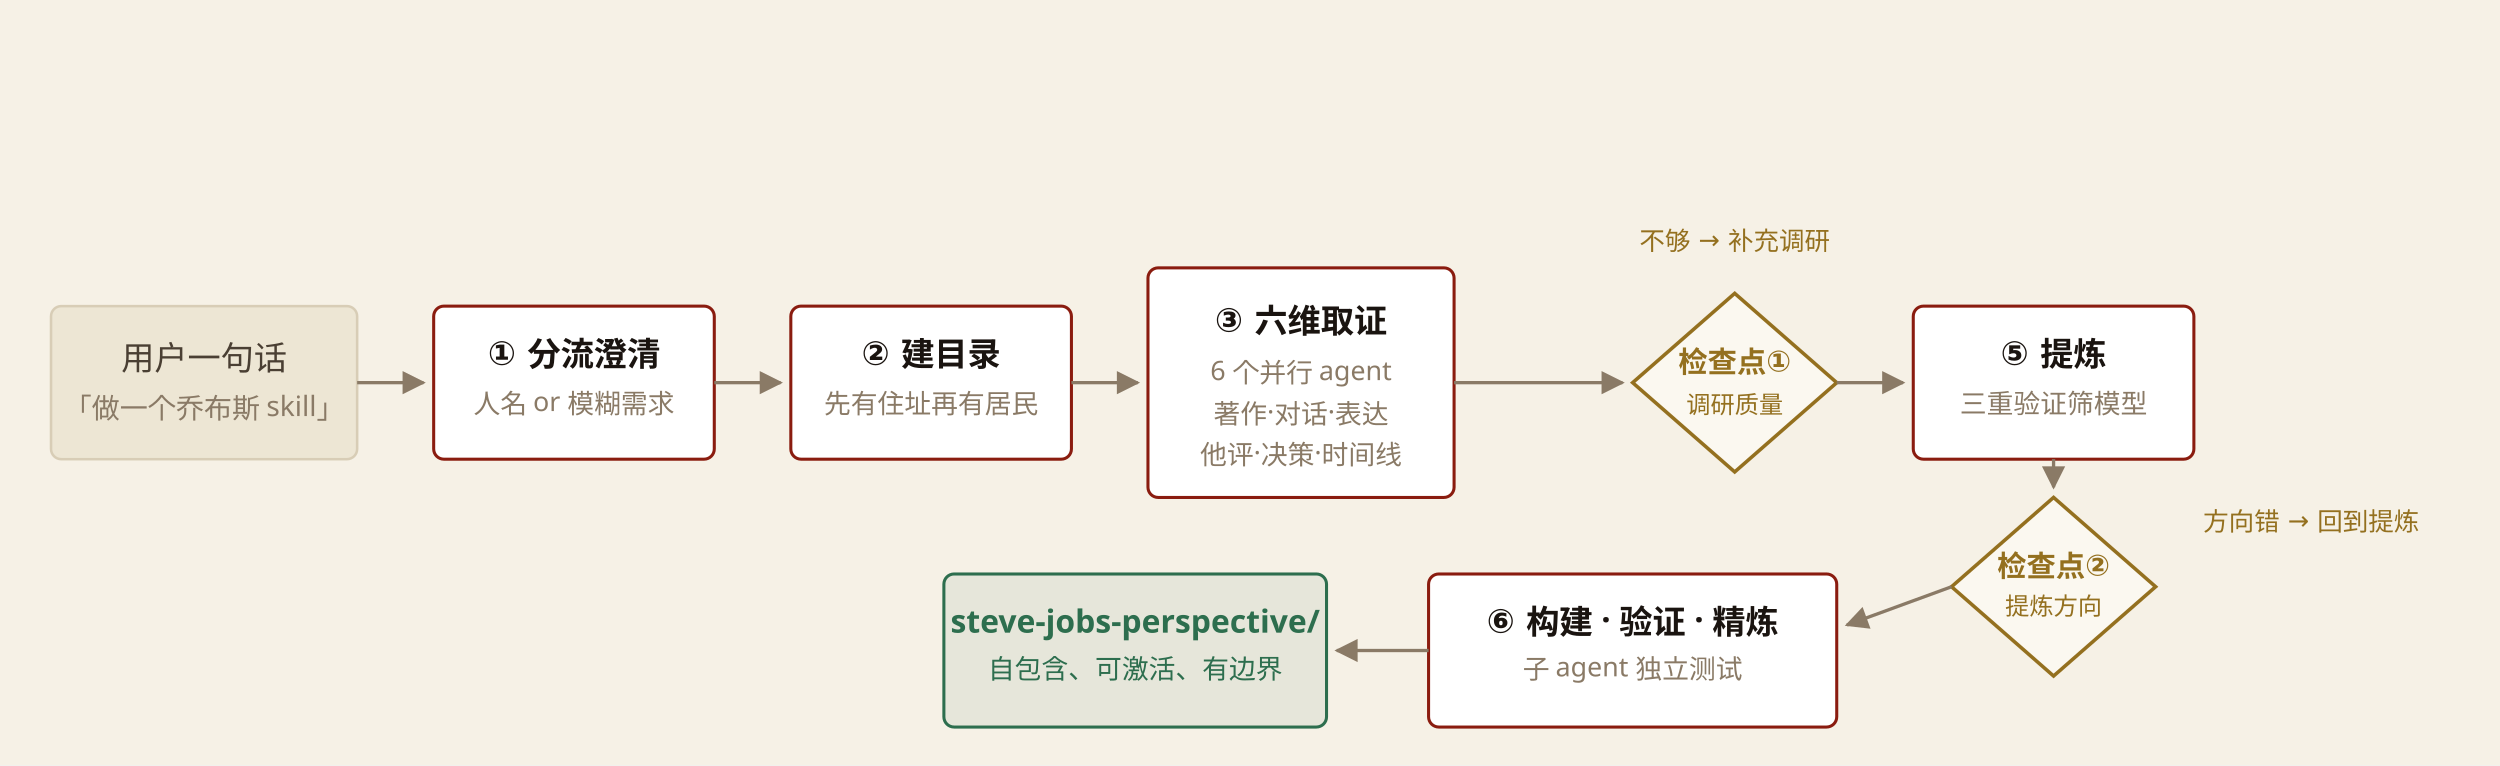
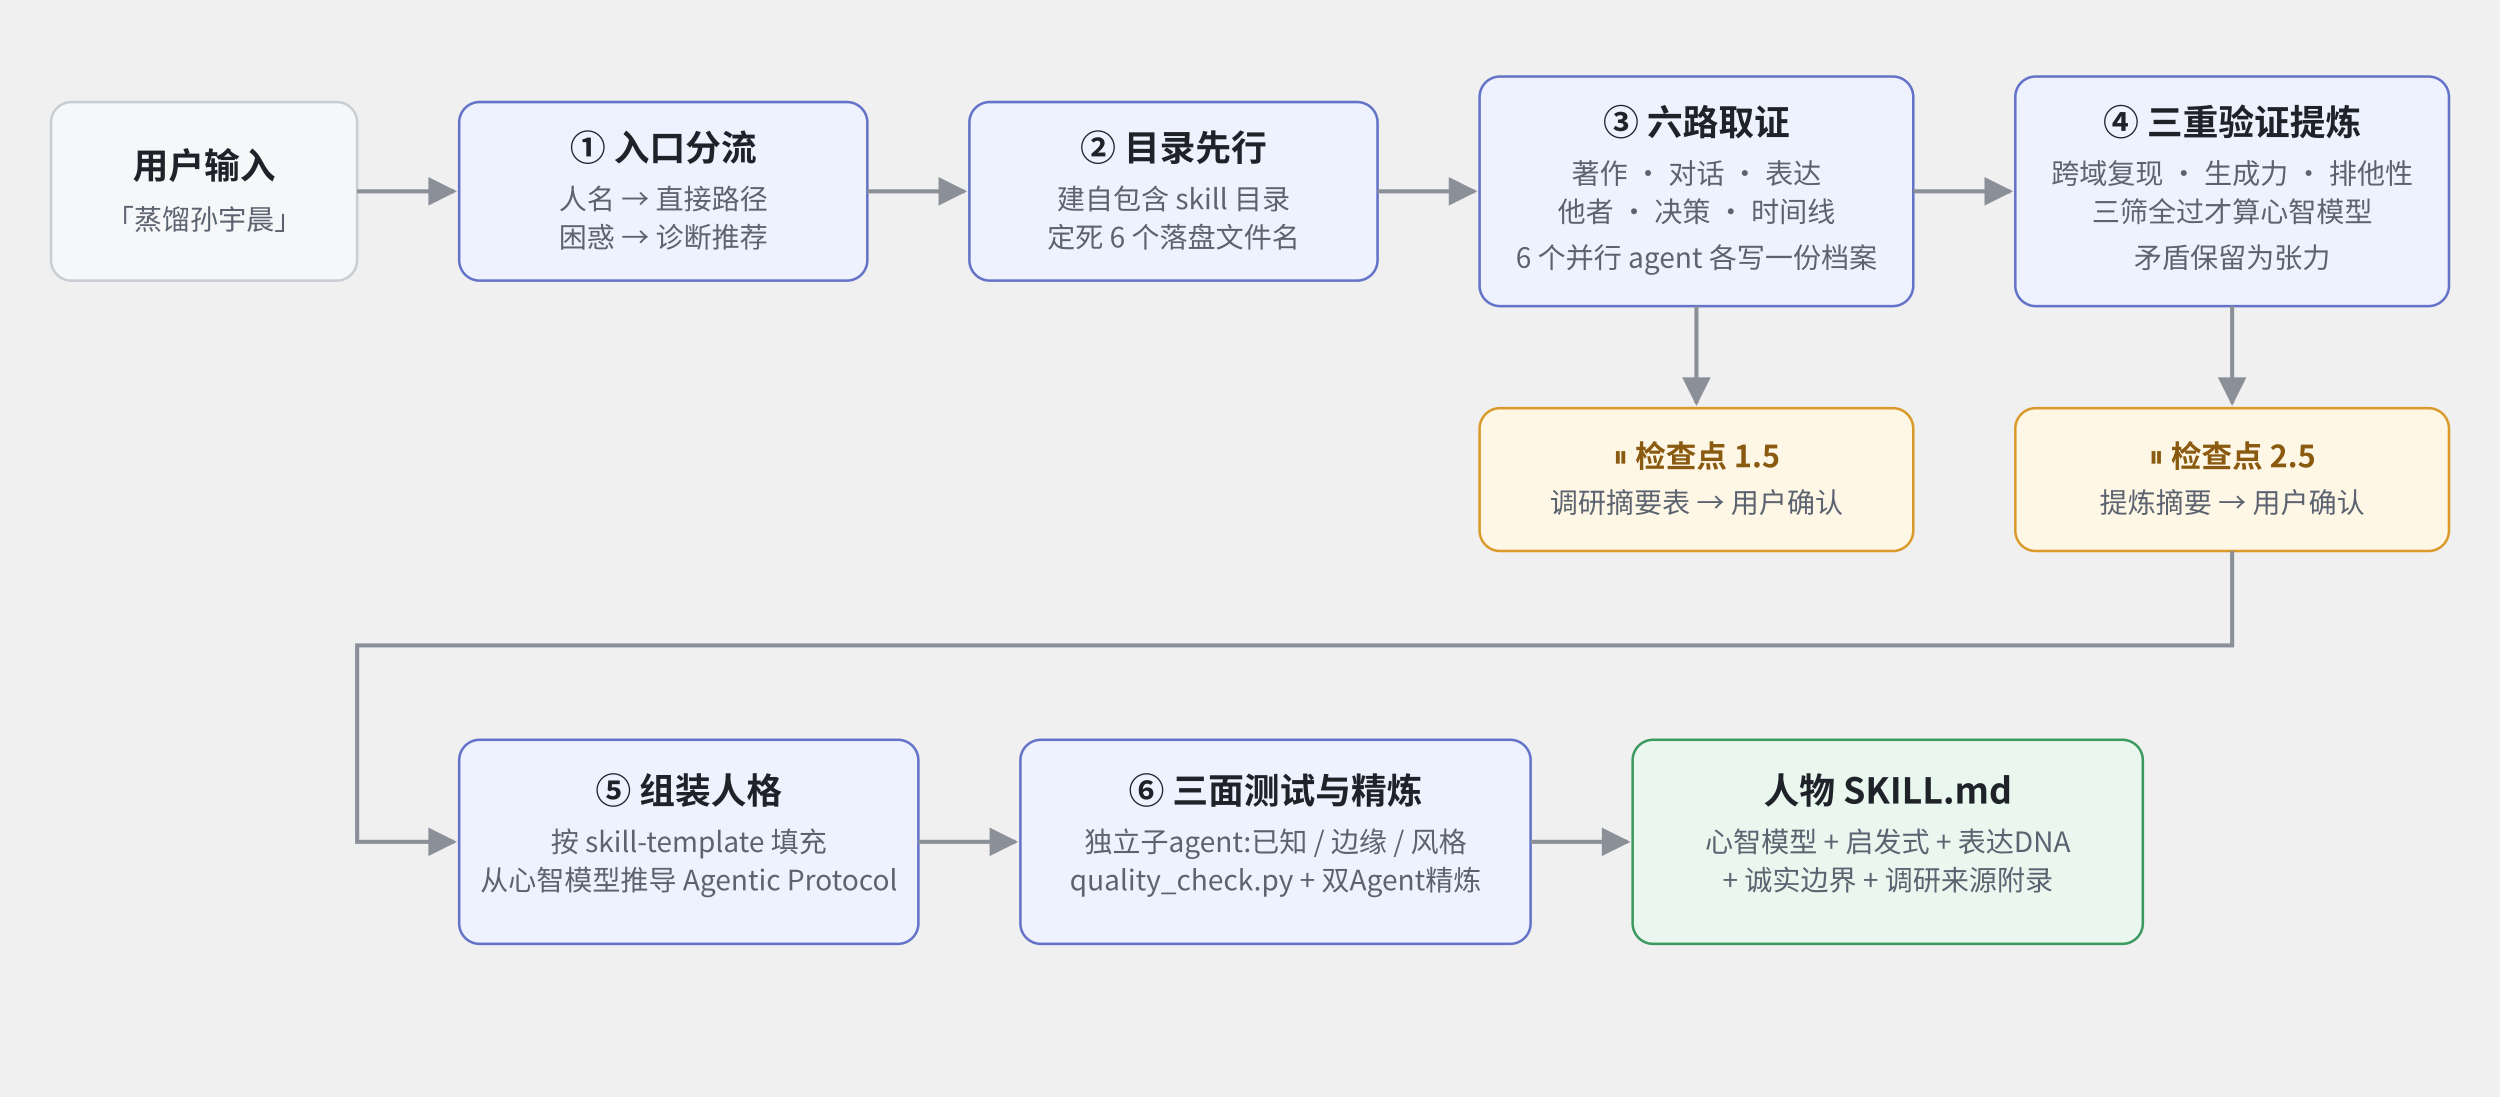
- <svg xmlns="http://www.w3.org/2000/svg" viewBox="0 0 980 300" font-family="'PingFang SC','Microsoft YaHei',sans-serif">
+ <svg xmlns="http://www.w3.org/2000/svg" viewBox="0 0 980 430" font-family="-apple-system, 'PingFang SC', 'Noto Sans CJK SC', sans-serif">
  <defs>
-     <marker id="arr" viewBox="0 0 10 10" refX="9" refY="5" markerWidth="7" markerHeight="7" orient="auto-start-reverse">
-       <path d="M0,0 L10,5 L0,10 z" fill="#8a7a66" />
+     <marker id="arrow" viewBox="0 0 10 10" refX="9" refY="5" markerWidth="7" markerHeight="7" orient="auto-start-reverse">
+       <path d="M 0 0 L 10 5 L 0 10 z" fill="#8a8f98" />
    </marker>
  </defs>
-   <rect width="980" height="300" fill="#f6f1e6" />
-   <rect x="20" y="120" width="120" height="60" rx="4" fill="#ede6d4" stroke="#d8cdb6" />
-   <text x="80" y="145" text-anchor="middle" font-size="13" fill="#4a3f33">用户一句话</text>
-   <text x="80" y="164" text-anchor="middle" font-size="11" fill="#8a7a66">「做一个乔布斯 skill」</text>
-   <rect x="170" y="120" width="110" height="60" rx="4" fill="#fff" stroke="#8a1c0f" stroke-width="1.2" />
-   <text x="225" y="143" text-anchor="middle" font-size="13" font-weight="600" fill="#1a1410">① 分流澄清</text>
-   <text x="225" y="162" text-anchor="middle" font-size="10.5" fill="#8a7a66">人名 or 模糊需求</text>
-   <rect x="310" y="120" width="110" height="60" rx="4" fill="#fff" stroke="#8a1c0f" stroke-width="1.2" />
-   <text x="365" y="143" text-anchor="middle" font-size="13" font-weight="600" fill="#1a1410">② 建目录</text>
-   <text x="365" y="162" text-anchor="middle" font-size="10.5" fill="#8a7a66">先有住址再有居民</text>
-   <rect x="450" y="105" width="120" height="90" rx="4" fill="#fff" stroke="#8a1c0f" stroke-width="1.2" />
-   <text x="510" y="130" text-anchor="middle" font-size="13" font-weight="600" fill="#1a1410">③ 六维取证</text>
-   <text x="510" y="149" text-anchor="middle" font-size="10.5" fill="#8a7a66">6 个并行 agent</text>
-   <text x="510" y="166" text-anchor="middle" font-size="10.5" fill="#8a7a66">著作·对话·表达</text>
-   <text x="510" y="182" text-anchor="middle" font-size="10.5" fill="#8a7a66">他评·决策·时间线</text>
-   <polygon points="640,150 680,115 720,150 680,185" fill="#fbf8f0" stroke="#94701f" stroke-width="1.4" />
-   <text x="680" y="146" text-anchor="middle" font-size="11.5" font-weight="600" fill="#94701f">检查点①</text>
-   <text x="680" y="162" text-anchor="middle" font-size="9.5" fill="#94701f">调研质量</text>
-   <rect x="750" y="120" width="110" height="60" rx="4" fill="#fff" stroke="#8a1c0f" stroke-width="1.2" />
-   <text x="805" y="143" text-anchor="middle" font-size="13" font-weight="600" fill="#1a1410">⑤ 提炼</text>
-   <text x="805" y="162" text-anchor="middle" font-size="10.5" fill="#8a7a66">三重验证筛模型</text>
-   <polygon points="805,230 845,265 805,300 765,265" transform="translate(0,-35)" fill="#fbf8f0" stroke="#94701f" stroke-width="1.4" />
-   <text x="805" y="226" text-anchor="middle" font-size="11.5" font-weight="600" fill="#94701f">检查点②</text>
-   <text x="805" y="241" text-anchor="middle" font-size="9.5" fill="#94701f">提炼方向</text>
-   <rect x="560" y="225" width="160" height="60" rx="4" fill="#fff" stroke="#8a1c0f" stroke-width="1.2" />
-   <text x="640" y="248" text-anchor="middle" font-size="13" font-weight="600" fill="#1a1410">⑥ 构建 · 验证 · 精炼</text>
-   <text x="640" y="266" text-anchor="middle" font-size="10.5" fill="#8a7a66">子 agent 独立测试</text>
-   <rect x="370" y="225" width="150" height="60" rx="4" fill="#2d6e4e" fill-opacity="0.08" stroke="#2d6e4e" stroke-width="1.2" />
-   <text x="445" y="248" text-anchor="middle" font-size="12.5" font-weight="600" fill="#2d6e4e">steve-jobs-perspective/</text>
-   <text x="445" y="266" text-anchor="middle" font-size="10.5" fill="#2d6e4e">自包含、可激活、有边界</text>
-   <line x1="140" y1="150" x2="166" y2="150" stroke="#8a7a66" stroke-width="1.3" marker-end="url(#arr)" />
-   <line x1="280" y1="150" x2="306" y2="150" stroke="#8a7a66" stroke-width="1.3" marker-end="url(#arr)" />
-   <line x1="420" y1="150" x2="446" y2="150" stroke="#8a7a66" stroke-width="1.3" marker-end="url(#arr)" />
-   <line x1="570" y1="150" x2="636" y2="150" stroke="#8a7a66" stroke-width="1.3" marker-end="url(#arr)" />
-   <line x1="720" y1="150" x2="746" y2="150" stroke="#8a7a66" stroke-width="1.3" marker-end="url(#arr)" />
-   <line x1="805" y1="180" x2="805" y2="191" stroke="#8a7a66" stroke-width="1.3" marker-end="url(#arr)" />
-   <line x1="765" y1="230" x2="724" y2="245" stroke="#8a7a66" stroke-width="1.3" marker-end="url(#arr)" />
-   <line x1="560" y1="255" x2="524" y2="255" stroke="#8a7a66" stroke-width="1.3" marker-end="url(#arr)" />
-   <text x="680" y="98" text-anchor="middle" font-size="10" fill="#94701f">不够 → 补充调研</text>
-   <text x="906" y="208" text-anchor="middle" font-size="10" fill="#94701f">方向错 → 回到提炼</text>
+   <style>
+     .box { fill: #f6f7f9; stroke: #c9cdd4; }
+     .stage { fill: #eef2ff; stroke: #6473c8; }
+     .gate { fill: #fff7e6; stroke: #d99a2b; }
+     .out { fill: #e9f7ef; stroke: #3d9a5f; }
+     .lbl { font-size: 14px; fill: #1f2329; font-weight: 600; }
+     .sub { font-size: 11px; fill: #5c6370; }
+     .edge { stroke: #8a8f98; stroke-width: 1.6; fill: none; marker-end: url(#arrow); }
+     .gatelbl { font-size: 12px; fill: #8a5a10; font-weight: 600; }
+   </style>
+   <rect class="box" x="20" y="40" width="120" height="70" rx="8" />
+   <text class="lbl" x="80" y="70" text-anchor="middle">用户输入</text>
+   <text class="sub" x="80" y="90" text-anchor="middle">「蒸馏孙宇晨」</text>
+   <rect class="stage" x="180" y="40" width="160" height="70" rx="8" />
+   <text class="lbl" x="260" y="63" text-anchor="middle">① 入口分流</text>
+   <text class="sub" x="260" y="82" text-anchor="middle">人名 → 直接路径</text>
+   <text class="sub" x="260" y="97" text-anchor="middle">困惑 → 诊断推荐</text>
+   <rect class="stage" x="380" y="40" width="160" height="70" rx="8" />
+   <text class="lbl" x="460" y="63" text-anchor="middle">② 目录先行</text>
+   <text class="sub" x="460" y="82" text-anchor="middle">建自包含 skill 目录</text>
+   <text class="sub" x="460" y="97" text-anchor="middle">定死 6 个落盘文件名</text>
+   <rect class="stage" x="580" y="30" width="170" height="90" rx="8" />
+   <text class="lbl" x="665" y="53" text-anchor="middle">③ 六路取证</text>
+   <text class="sub" x="665" y="72" text-anchor="middle">著作 · 对话 · 表达</text>
+   <text class="sub" x="665" y="87" text-anchor="middle">他者 · 决策 · 时间线</text>
+   <text class="sub" x="665" y="105" text-anchor="middle">6 个并行 agent 各写一份档案</text>
+   <rect class="stage" x="790" y="30" width="170" height="90" rx="8" />
+   <text class="lbl" x="875" y="53" text-anchor="middle">④ 三重验证提炼</text>
+   <text class="sub" x="875" y="72" text-anchor="middle">跨域复现 · 生成力 · 排他性</text>
+   <text class="sub" x="875" y="87" text-anchor="middle">三筛全过才算心智模型</text>
+   <text class="sub" x="875" y="105" text-anchor="middle">矛盾保留为张力</text>
+   <rect class="gate" x="580" y="160" width="170" height="56" rx="8" />
+   <text class="gatelbl" x="665" y="183" text-anchor="middle">⏸ 检查点 1.5</text>
+   <text class="sub" x="665" y="201" text-anchor="middle">调研摘要表 → 用户确认</text>
+   <rect class="gate" x="790" y="160" width="170" height="56" rx="8" />
+   <text class="gatelbl" x="875" y="183" text-anchor="middle">⏸ 检查点 2.5</text>
+   <text class="sub" x="875" y="201" text-anchor="middle">提炼摘要 → 用户确认</text>
+   <rect class="stage" x="180" y="290" width="180" height="80" rx="8" />
+   <text class="lbl" x="270" y="315" text-anchor="middle">⑤ 组装人格</text>
+   <text class="sub" x="270" y="334" text-anchor="middle">按 skill-template 填充</text>
+   <text class="sub" x="270" y="349" text-anchor="middle">从心智模型推导 Agentic Protocol</text>
+   <rect class="stage" x="400" y="290" width="200" height="80" rx="8" />
+   <text class="lbl" x="500" y="315" text-anchor="middle">⑥ 三面测试与精炼</text>
+   <text class="sub" x="500" y="334" text-anchor="middle">独立子agent:已知 / 边缘 / 风格</text>
+   <text class="sub" x="500" y="349" text-anchor="middle">quality_check.py + 双Agent精炼</text>
+   <rect class="out" x="640" y="290" width="200" height="80" rx="8" />
+   <text class="lbl" x="740" y="315" text-anchor="middle">人物 SKILL.md</text>
+   <text class="sub" x="740" y="334" text-anchor="middle">心智模型 + 启发式 + 表达DNA</text>
+   <text class="sub" x="740" y="349" text-anchor="middle">+ 诚实边界 + 调研来源附录</text>
+   <path class="edge" d="M140 75 H178" />
+   <path class="edge" d="M340 75 H378" />
+   <path class="edge" d="M540 75 H578" />
+   <path class="edge" d="M750 75 H788" />
+   <path class="edge" d="M665 120 V158" />
+   <path class="edge" d="M875 120 V158" />
+   <path class="edge" d="M875 216 V253 H140 V330 H178" />
+   <path class="edge" d="M360 330 H398" />
+   <path class="edge" d="M600 330 H638" />
</svg>
